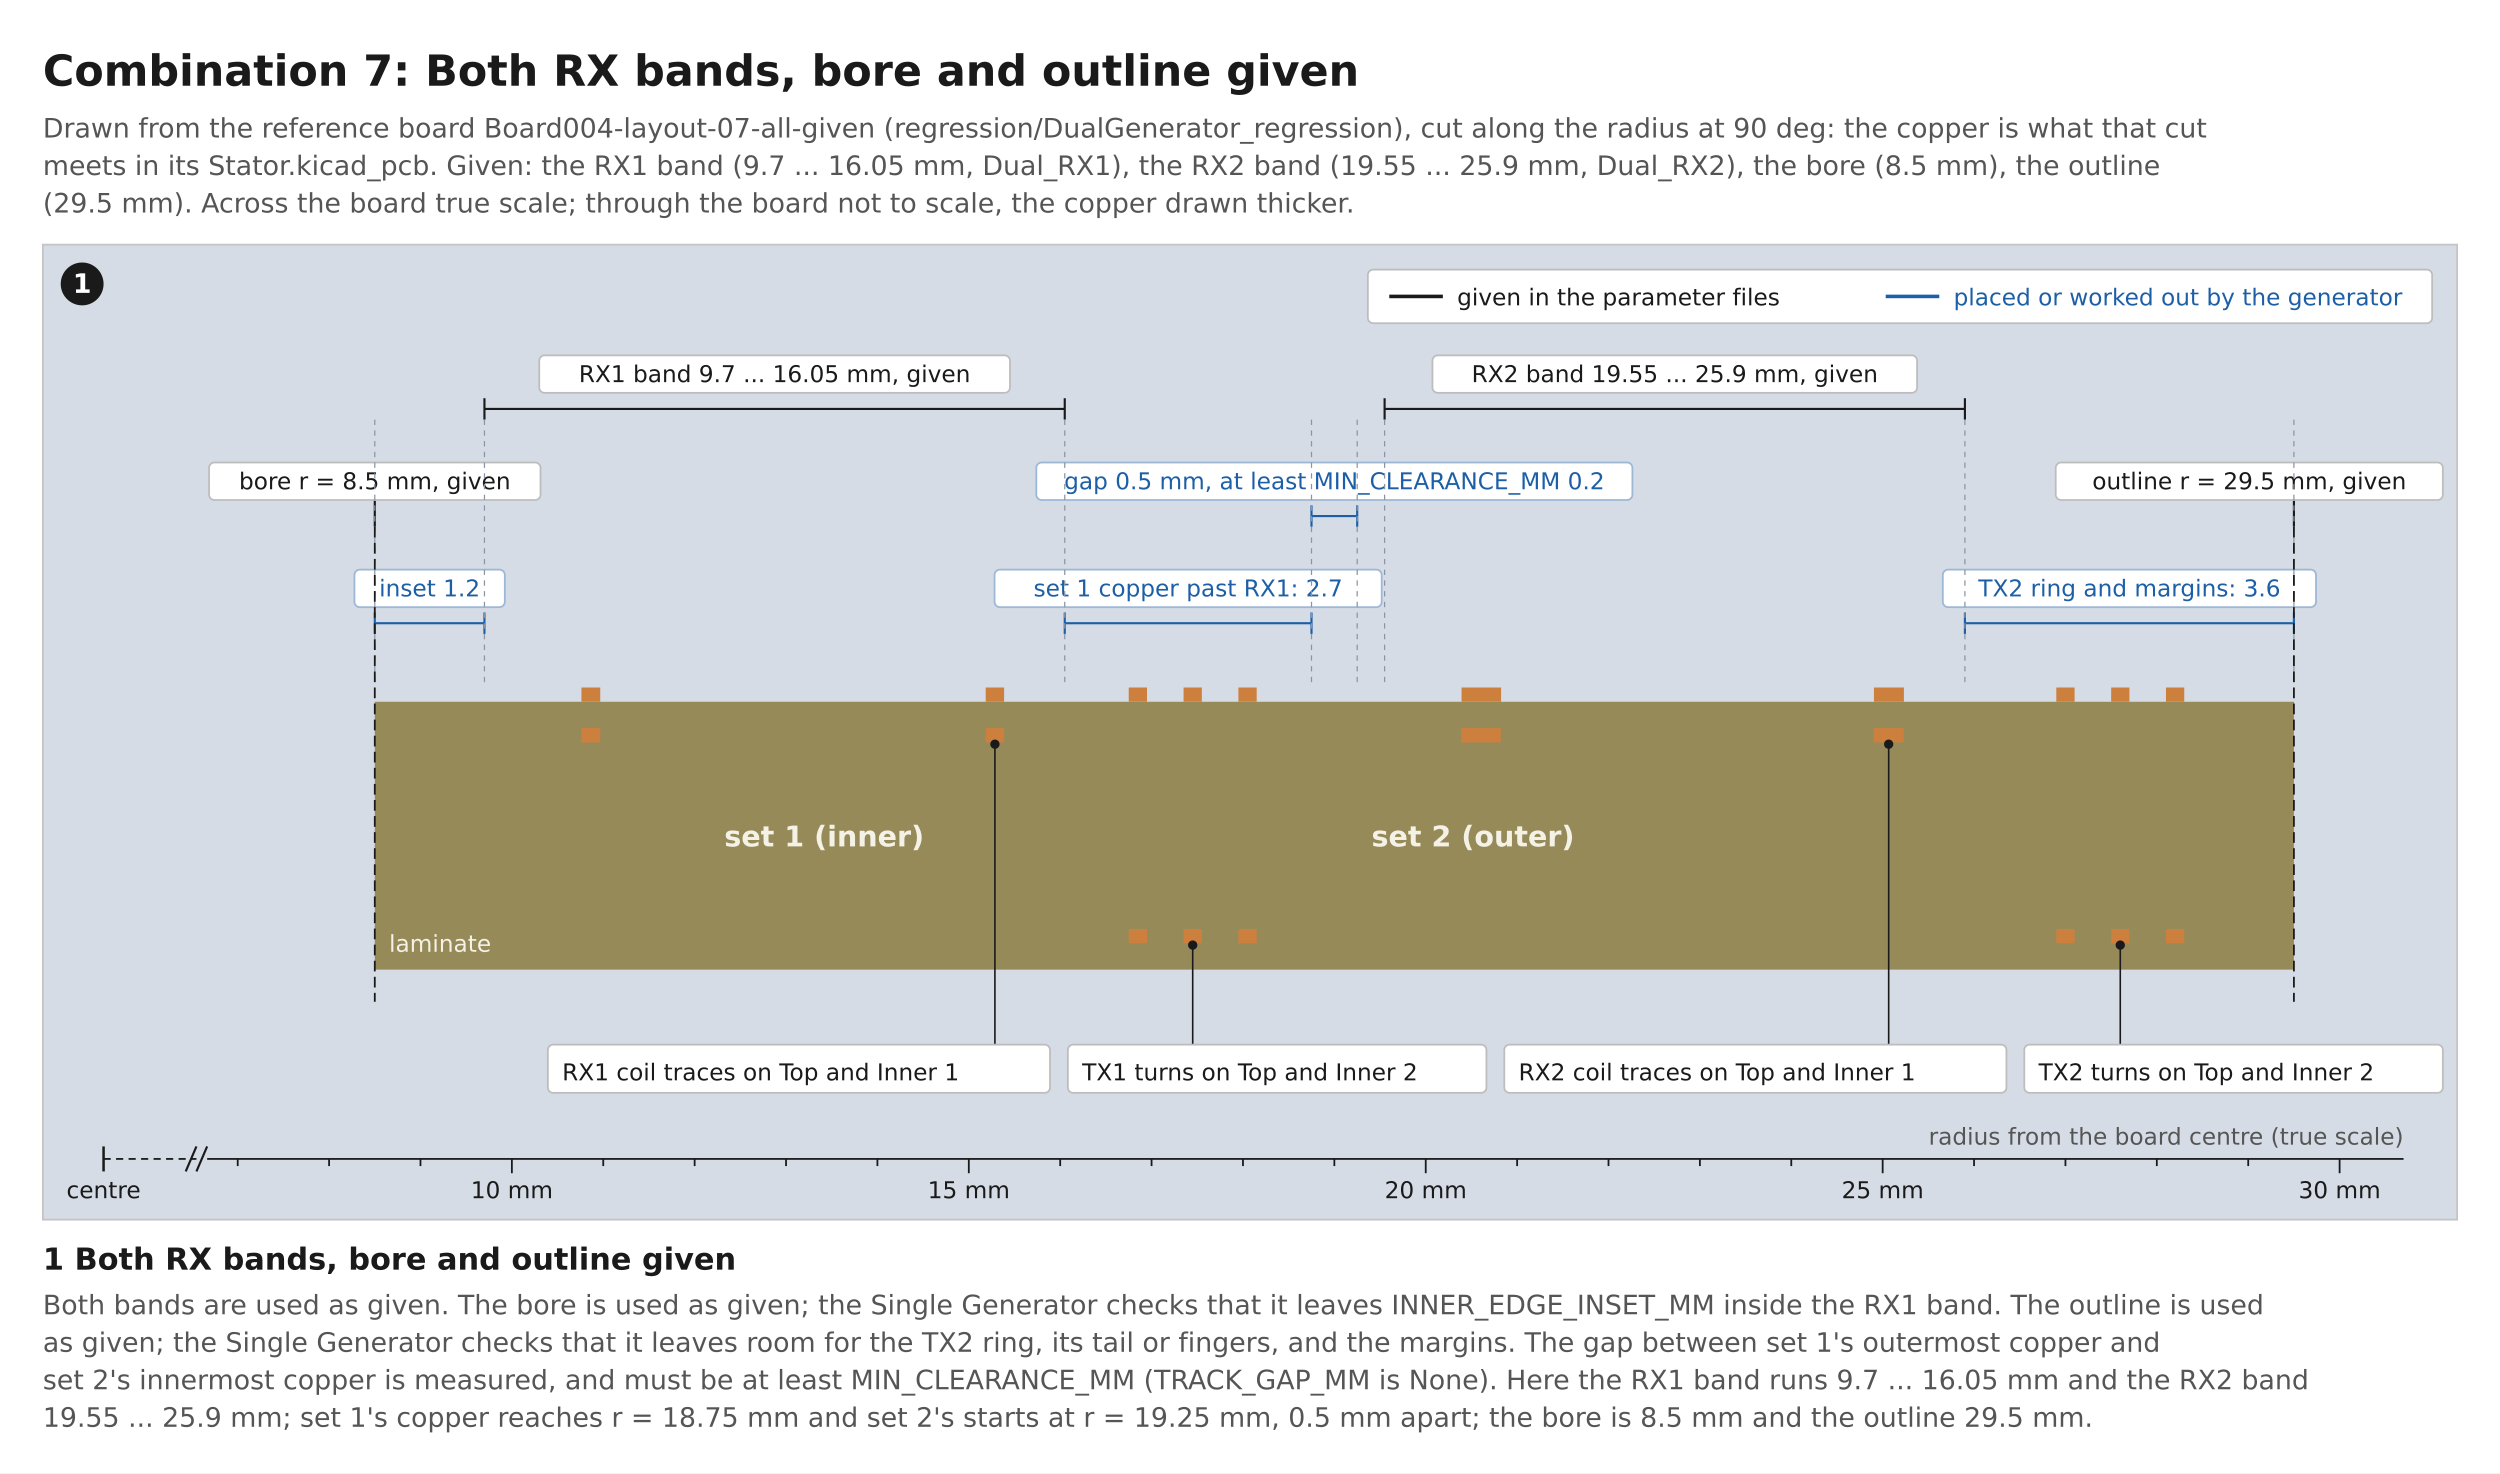
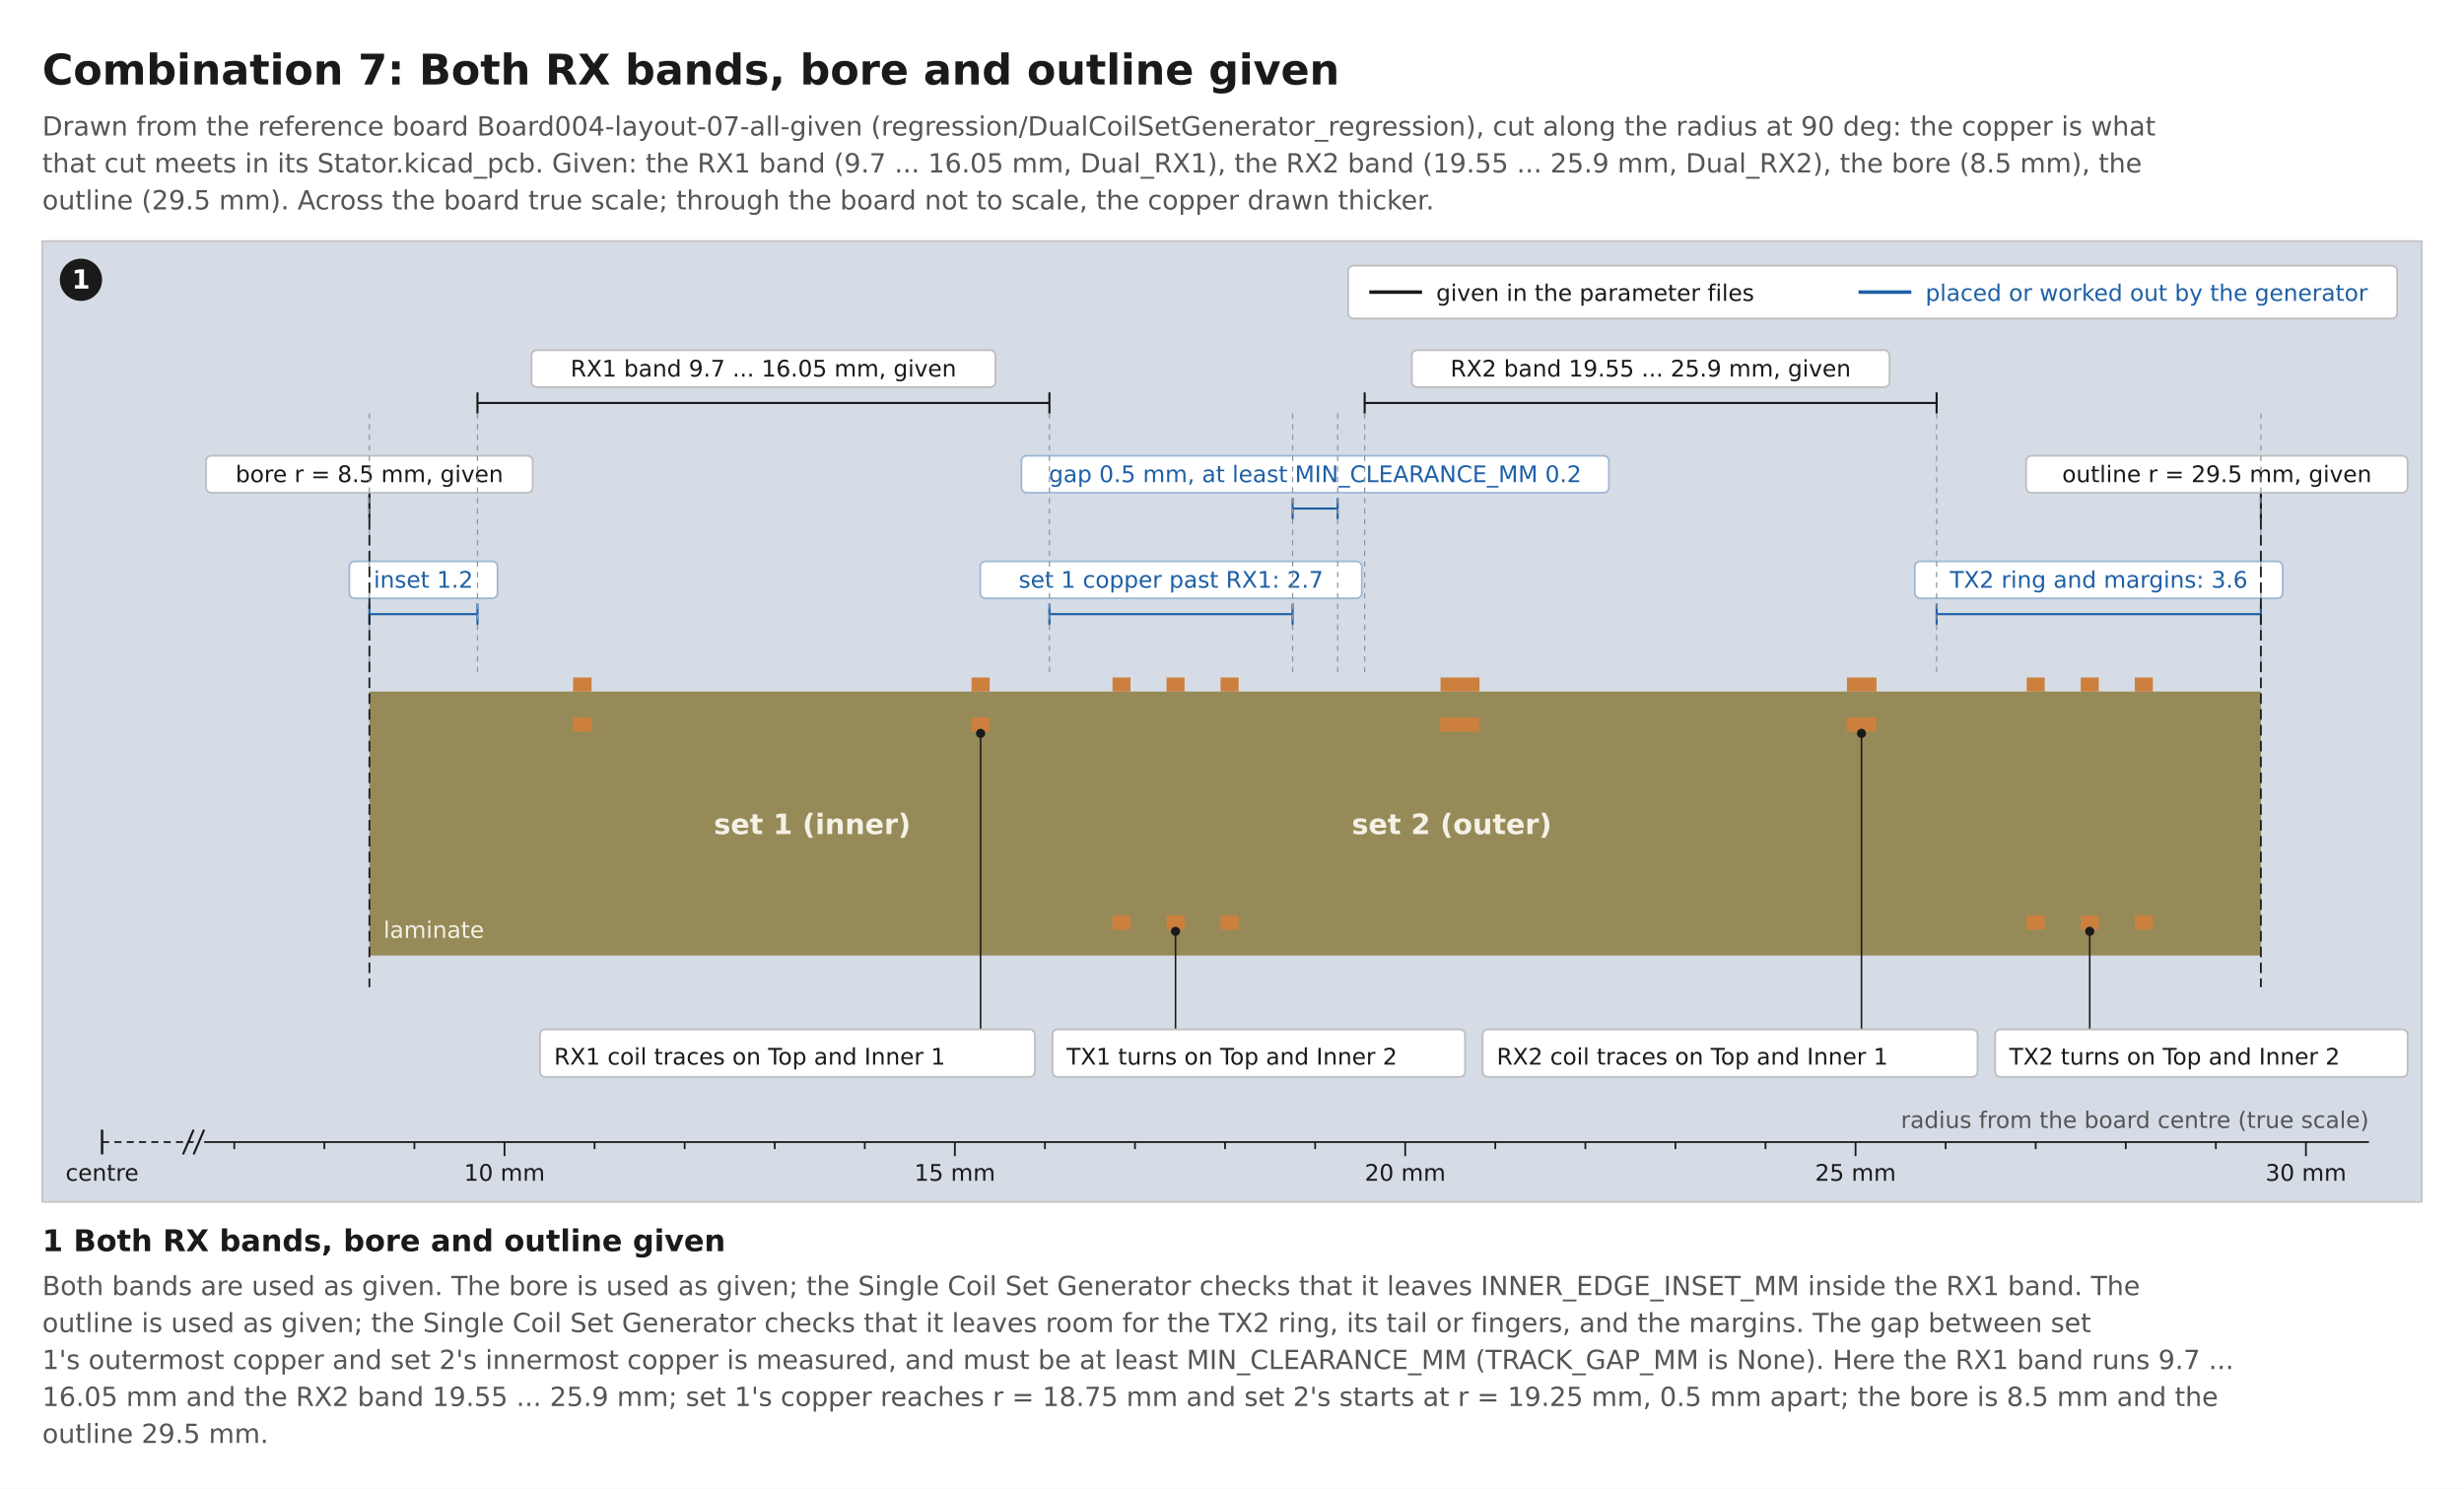
- <svg xmlns="http://www.w3.org/2000/svg" width="1400" height="825" viewBox="0 0 1400 825" font-family="DejaVu Sans, Arial, Helvetica, sans-serif">
+ <svg xmlns="http://www.w3.org/2000/svg" width="1400" height="846" viewBox="0 0 1400 846" font-family="DejaVu Sans, Arial, Helvetica, sans-serif">
  <rect width="100%" height="100%" fill="#ffffff" />
  <rect x="24" y="137" width="1352" height="546" fill="#d5dce5" stroke="#c4c4c4" stroke-width="1" />
  <text x="24" y="48" font-size="24" font-weight="bold" fill="#1a1a1a">Combination 7: Both RX bands, bore and outline given</text>
-   <text x="24" y="77" font-size="15" fill="#555555">Drawn from the reference board Board004-layout-07-all-given (regression/DualGenerator_regression), cut along the radius at 90 deg: the copper is what that cut</text>
-   <text x="24" y="98" font-size="15" fill="#555555">meets in its Stator.kicad_pcb. Given: the RX1 band (9.7 ... 16.05 mm, Dual_RX1), the RX2 band (19.55 ... 25.9 mm, Dual_RX2), the bore (8.5 mm), the outline</text>
-   <text x="24" y="119" font-size="15" fill="#555555">(29.5 mm). Across the board true scale; through the board not to scale, the copper drawn thicker.</text>
+   <text x="24" y="77" font-size="15" fill="#555555">Drawn from the reference board Board004-layout-07-all-given (regression/DualCoilSetGenerator_regression), cut along the radius at 90 deg: the copper is what</text>
+   <text x="24" y="98" font-size="15" fill="#555555">that cut meets in its Stator.kicad_pcb. Given: the RX1 band (9.7 ... 16.05 mm, Dual_RX1), the RX2 band (19.55 ... 25.9 mm, Dual_RX2), the bore (8.5 mm), the</text>
+   <text x="24" y="119" font-size="15" fill="#555555">outline (29.5 mm). Across the board true scale; through the board not to scale, the copper drawn thicker.</text>
  <rect x="766" y="151" width="596" height="30" rx="3" fill="#ffffff" stroke="#bdbdbd" stroke-width="1" />
  <line x1="778" y1="166" x2="808" y2="166" stroke="#1a1a1a" stroke-width="2" />
  <text x="816" y="171" font-size="13" fill="#1a1a1a">given in the parameter files</text>
  <line x1="1056" y1="166" x2="1086" y2="166" stroke="#1d5fa6" stroke-width="2" />
  <text x="1094" y="171" font-size="13" fill="#1d5fa6">placed or worked out by the generator</text>
  <line x1="271.29" y1="229" x2="596.26" y2="229" stroke="#1a1a1a" stroke-width="1.2" />
  <line x1="271.29" y1="223" x2="271.29" y2="235" stroke="#1a1a1a" stroke-width="1.2" />
  <line x1="596.26" y1="223" x2="596.26" y2="235" stroke="#1a1a1a" stroke-width="1.2" />
  <rect x="301.98" y="199" width="263.6" height="21" rx="3" fill="#ffffff" stroke="#bdbdbd" stroke-width="1" />
  <text x="433.78" y="214" font-size="13" text-anchor="middle" fill="#1a1a1a">RX1 band 9.7 ... 16.05 mm, given</text>
  <line x1="775.38" y1="229" x2="1100.35" y2="229" stroke="#1a1a1a" stroke-width="1.2" />
  <line x1="775.38" y1="223" x2="775.38" y2="235" stroke="#1a1a1a" stroke-width="1.2" />
  <line x1="1100.35" y1="223" x2="1100.35" y2="235" stroke="#1a1a1a" stroke-width="1.2" />
  <rect x="802.17" y="199" width="271.4" height="21" rx="3" fill="#ffffff" stroke="#bdbdbd" stroke-width="1" />
  <text x="937.87" y="214" font-size="13" text-anchor="middle" fill="#1a1a1a">RX2 band 19.55 ... 25.9 mm, given</text>
  <line x1="209.88" y1="280" x2="209.88" y2="295" stroke="#1a1a1a" stroke-width="1.2" />
  <rect x="117.08" y="259" width="185.6" height="21" rx="3" fill="#ffffff" stroke="#bdbdbd" stroke-width="1" />
  <text x="209.88" y="274" font-size="13" text-anchor="middle" fill="#1a1a1a">bore r = 8.5 mm, given</text>
  <line x1="734.44" y1="289" x2="760.03" y2="289" stroke="#1d5fa6" stroke-width="1.2" />
  <line x1="734.44" y1="283" x2="734.44" y2="295" stroke="#1d5fa6" stroke-width="1.2" />
  <line x1="760.03" y1="283" x2="760.03" y2="295" stroke="#1d5fa6" stroke-width="1.2" />
  <rect x="580.34" y="259" width="333.8" height="21" rx="3" fill="#ffffff" stroke="#9db7d6" stroke-width="1" />
  <text x="747.24" y="274" font-size="13" text-anchor="middle" fill="#1d5fa6">gap 0.5 mm, at least MIN_CLEARANCE_MM 0.2</text>
  <line x1="1284.59" y1="280" x2="1284.59" y2="295" stroke="#1a1a1a" stroke-width="1.2" />
  <rect x="1151.2" y="259" width="216.8" height="21" rx="3" fill="#ffffff" stroke="#bdbdbd" stroke-width="1" />
  <text x="1259.6" y="274" font-size="13" text-anchor="middle" fill="#1a1a1a">outline r = 29.5 mm, given</text>
  <line x1="209.88" y1="349" x2="271.29" y2="349" stroke="#1d5fa6" stroke-width="1.2" />
  <line x1="209.88" y1="343" x2="209.88" y2="355" stroke="#1d5fa6" stroke-width="1.2" />
  <line x1="271.29" y1="343" x2="271.29" y2="355" stroke="#1d5fa6" stroke-width="1.2" />
  <rect x="198.49" y="319" width="84.2" height="21" rx="3" fill="#ffffff" stroke="#9db7d6" stroke-width="1" />
  <text x="240.59" y="334" font-size="13" text-anchor="middle" fill="#1d5fa6">inset 1.2</text>
  <line x1="596.26" y1="349" x2="734.44" y2="349" stroke="#1d5fa6" stroke-width="1.2" />
  <line x1="596.26" y1="343" x2="596.26" y2="355" stroke="#1d5fa6" stroke-width="1.2" />
  <line x1="734.44" y1="343" x2="734.44" y2="355" stroke="#1d5fa6" stroke-width="1.2" />
  <rect x="556.95" y="319" width="216.8" height="21" rx="3" fill="#ffffff" stroke="#9db7d6" stroke-width="1" />
  <text x="665.35" y="334" font-size="13" text-anchor="middle" fill="#1d5fa6">set 1 copper past RX1: 2.7</text>
  <line x1="1100.35" y1="349" x2="1284.59" y2="349" stroke="#1d5fa6" stroke-width="1.2" />
  <line x1="1100.35" y1="343" x2="1100.35" y2="355" stroke="#1d5fa6" stroke-width="1.2" />
  <line x1="1284.59" y1="343" x2="1284.59" y2="355" stroke="#1d5fa6" stroke-width="1.2" />
  <rect x="1087.97" y="319" width="209" height="21" rx="3" fill="#ffffff" stroke="#9db7d6" stroke-width="1" />
  <text x="1192.47" y="334" font-size="13" text-anchor="middle" fill="#1d5fa6">TX2 ring and margins: 3.6</text>
  <line x1="209.88" y1="235" x2="209.88" y2="383" stroke="#8a96a3" stroke-width="0.7" stroke-dasharray="3 3" />
  <line x1="271.29" y1="235" x2="271.29" y2="383" stroke="#8a96a3" stroke-width="0.7" stroke-dasharray="3 3" />
  <line x1="596.26" y1="235" x2="596.26" y2="383" stroke="#8a96a3" stroke-width="0.7" stroke-dasharray="3 3" />
  <line x1="734.44" y1="235" x2="734.44" y2="383" stroke="#8a96a3" stroke-width="0.7" stroke-dasharray="3 3" />
  <line x1="760.03" y1="235" x2="760.03" y2="383" stroke="#8a96a3" stroke-width="0.7" stroke-dasharray="3 3" />
  <line x1="775.38" y1="235" x2="775.38" y2="383" stroke="#8a96a3" stroke-width="0.7" stroke-dasharray="3 3" />
  <line x1="1100.35" y1="235" x2="1100.35" y2="383" stroke="#8a96a3" stroke-width="0.7" stroke-dasharray="3 3" />
  <line x1="1284.59" y1="235" x2="1284.59" y2="383" stroke="#8a96a3" stroke-width="0.7" stroke-dasharray="3 3" />
  <rect x="209.88" y="393" width="1074.71" height="150" fill="#968a58" stroke="none" stroke-width="1" />
  <rect x="325.6" y="385" width="10.54" height="8" fill="#cd803e" stroke="none" stroke-width="1" />
  <rect x="551.99" y="385" width="10.31" height="8" fill="#cd803e" stroke="none" stroke-width="1" />
  <rect x="632.09" y="385" width="10.24" height="8" fill="#cd803e" stroke="none" stroke-width="1" />
  <rect x="662.79" y="385" width="10.24" height="8" fill="#cd803e" stroke="none" stroke-width="1" />
  <rect x="693.5" y="385" width="10.24" height="8" fill="#cd803e" stroke="none" stroke-width="1" />
  <rect x="818.46" y="385" width="22.16" height="8" fill="#cd803e" stroke="none" stroke-width="1" />
  <rect x="1049.41" y="385" width="16.78" height="8" fill="#cd803e" stroke="none" stroke-width="1" />
  <rect x="1151.53" y="385" width="10.24" height="8" fill="#cd803e" stroke="none" stroke-width="1" />
  <rect x="1182.24" y="385" width="10.24" height="8" fill="#cd803e" stroke="none" stroke-width="1" />
  <rect x="1212.94" y="385" width="10.24" height="8" fill="#cd803e" stroke="none" stroke-width="1" />
  <rect x="325.6" y="407.75" width="10.54" height="8" fill="#cd803e" stroke="none" stroke-width="1" />
  <rect x="551.99" y="407.75" width="10.31" height="8" fill="#cd803e" stroke="none" stroke-width="1" />
  <rect x="818.3" y="407.75" width="22.14" height="8" fill="#cd803e" stroke="none" stroke-width="1" />
  <rect x="1049.26" y="407.75" width="16.81" height="8" fill="#cd803e" stroke="none" stroke-width="1" />
  <rect x="632.09" y="520.25" width="10.24" height="8" fill="#cd803e" stroke="none" stroke-width="1" />
  <rect x="662.79" y="520.25" width="10.24" height="8" fill="#cd803e" stroke="none" stroke-width="1" />
  <rect x="693.5" y="520.25" width="10.24" height="8" fill="#cd803e" stroke="none" stroke-width="1" />
  <rect x="1151.53" y="520.25" width="10.24" height="8" fill="#cd803e" stroke="none" stroke-width="1" />
  <rect x="1182.24" y="520.25" width="10.24" height="8" fill="#cd803e" stroke="none" stroke-width="1" />
  <rect x="1212.94" y="520.25" width="10.24" height="8" fill="#cd803e" stroke="none" stroke-width="1" />
  <text x="217.88" y="533" font-size="13" fill="#f4f1e6">laminate</text>
  <line x1="209.88" y1="295" x2="209.88" y2="561" stroke="#1a1a1a" stroke-width="1" stroke-dasharray="6 3" />
  <line x1="1284.59" y1="295" x2="1284.59" y2="561" stroke="#1a1a1a" stroke-width="1" stroke-dasharray="6 3" />
  <text x="405.6" y="474" font-size="16" font-weight="bold" fill="#f4f1e6">set 1 (inner)</text>
  <text x="768.03" y="474" font-size="16" font-weight="bold" fill="#f4f1e6">set 2 (outer)</text>
  <line x1="557.15" y1="585" x2="557.15" y2="416.75" stroke="#1a1a1a" stroke-width="0.9" />
  <circle cx="557.15" cy="416.75" r="2.6" fill="#1a1a1a" />
  <rect x="306.8" y="585" width="281.2" height="27" rx="3" fill="#ffffff" stroke="#bdbdbd" stroke-width="1" />
  <text x="314.8" y="605" font-size="13" fill="#1a1a1a">RX1 coil traces on Top and Inner 1</text>
  <line x1="667.91" y1="585" x2="667.91" y2="529.25" stroke="#1a1a1a" stroke-width="0.9" />
  <circle cx="667.91" cy="529.25" r="2.6" fill="#1a1a1a" />
  <rect x="598" y="585" width="234.4" height="27" rx="3" fill="#ffffff" stroke="#bdbdbd" stroke-width="1" />
  <text x="606" y="605" font-size="13" fill="#1a1a1a">TX1 turns on Top and Inner 2</text>
  <line x1="1057.66" y1="585" x2="1057.66" y2="416.75" stroke="#1a1a1a" stroke-width="0.9" />
  <circle cx="1057.66" cy="416.75" r="2.6" fill="#1a1a1a" />
  <rect x="842.4" y="585" width="281.2" height="27" rx="3" fill="#ffffff" stroke="#bdbdbd" stroke-width="1" />
  <text x="850.4" y="605" font-size="13" fill="#1a1a1a">RX2 coil traces on Top and Inner 1</text>
  <line x1="1187.35" y1="585" x2="1187.35" y2="529.25" stroke="#1a1a1a" stroke-width="0.9" />
  <circle cx="1187.35" cy="529.25" r="2.6" fill="#1a1a1a" />
  <rect x="1133.6" y="585" width="234.4" height="27" rx="3" fill="#ffffff" stroke="#bdbdbd" stroke-width="1" />
  <text x="1141.6" y="605" font-size="13" fill="#1a1a1a">TX2 turns on Top and Inner 2</text>
  <line x1="58" y1="649" x2="110" y2="649" stroke="#1a1a1a" stroke-width="1" stroke-dasharray="4 3" />
  <line x1="110" y1="642" x2="104" y2="656" stroke="#1a1a1a" stroke-width="1.2" />
  <line x1="116" y1="642" x2="110" y2="656" stroke="#1a1a1a" stroke-width="1.2" />
  <line x1="116" y1="649" x2="1346" y2="649" stroke="#1a1a1a" stroke-width="1" />
  <line x1="58" y1="642" x2="58" y2="656" stroke="#1a1a1a" stroke-width="1.4" />
  <text x="58" y="671" font-size="13" text-anchor="middle" fill="#1a1a1a">centre</text>
  <line x1="133.12" y1="649" x2="133.12" y2="653" stroke="#1a1a1a" stroke-width="1" />
  <line x1="184.29" y1="649" x2="184.29" y2="653" stroke="#1a1a1a" stroke-width="1" />
  <line x1="235.47" y1="649" x2="235.47" y2="653" stroke="#1a1a1a" stroke-width="1" />
  <line x1="286.65" y1="649" x2="286.65" y2="657" stroke="#1a1a1a" stroke-width="1" />
  <text x="286.65" y="671" font-size="13" text-anchor="middle" fill="#1a1a1a">10 mm</text>
  <line x1="337.82" y1="649" x2="337.82" y2="653" stroke="#1a1a1a" stroke-width="1" />
  <line x1="389" y1="649" x2="389" y2="653" stroke="#1a1a1a" stroke-width="1" />
  <line x1="440.18" y1="649" x2="440.18" y2="653" stroke="#1a1a1a" stroke-width="1" />
  <line x1="491.35" y1="649" x2="491.35" y2="653" stroke="#1a1a1a" stroke-width="1" />
  <line x1="542.53" y1="649" x2="542.53" y2="657" stroke="#1a1a1a" stroke-width="1" />
  <text x="542.53" y="671" font-size="13" text-anchor="middle" fill="#1a1a1a">15 mm</text>
  <line x1="593.71" y1="649" x2="593.71" y2="653" stroke="#1a1a1a" stroke-width="1" />
  <line x1="644.88" y1="649" x2="644.88" y2="653" stroke="#1a1a1a" stroke-width="1" />
  <line x1="696.06" y1="649" x2="696.06" y2="653" stroke="#1a1a1a" stroke-width="1" />
  <line x1="747.24" y1="649" x2="747.24" y2="653" stroke="#1a1a1a" stroke-width="1" />
  <line x1="798.41" y1="649" x2="798.41" y2="657" stroke="#1a1a1a" stroke-width="1" />
  <text x="798.41" y="671" font-size="13" text-anchor="middle" fill="#1a1a1a">20 mm</text>
  <line x1="849.59" y1="649" x2="849.59" y2="653" stroke="#1a1a1a" stroke-width="1" />
  <line x1="900.76" y1="649" x2="900.76" y2="653" stroke="#1a1a1a" stroke-width="1" />
  <line x1="951.94" y1="649" x2="951.94" y2="653" stroke="#1a1a1a" stroke-width="1" />
  <line x1="1003.12" y1="649" x2="1003.12" y2="653" stroke="#1a1a1a" stroke-width="1" />
  <line x1="1054.29" y1="649" x2="1054.29" y2="657" stroke="#1a1a1a" stroke-width="1" />
  <text x="1054.29" y="671" font-size="13" text-anchor="middle" fill="#1a1a1a">25 mm</text>
  <line x1="1105.47" y1="649" x2="1105.47" y2="653" stroke="#1a1a1a" stroke-width="1" />
  <line x1="1156.65" y1="649" x2="1156.65" y2="653" stroke="#1a1a1a" stroke-width="1" />
  <line x1="1207.82" y1="649" x2="1207.82" y2="653" stroke="#1a1a1a" stroke-width="1" />
  <line x1="1259" y1="649" x2="1259" y2="653" stroke="#1a1a1a" stroke-width="1" />
  <line x1="1310.18" y1="649" x2="1310.18" y2="657" stroke="#1a1a1a" stroke-width="1" />
  <text x="1310.18" y="671" font-size="13" text-anchor="middle" fill="#1a1a1a">30 mm</text>
  <text x="1346" y="641" font-size="13" text-anchor="end" fill="#555555">radius from the board centre (true scale)</text>
  <circle cx="46" cy="159" r="12" fill="#1a1a1a" />
  <text x="46" y="164" font-size="15" font-weight="bold" text-anchor="middle" fill="#ffffff">1</text>
  <text x="24" y="711" font-size="17" font-weight="bold" fill="#1a1a1a">1  Both RX bands, bore and outline given</text>
-   <text x="24" y="736" font-size="15" fill="#555555">Both bands are used as given. The bore is used as given; the Single Generator checks that it leaves INNER_EDGE_INSET_MM inside the RX1 band. The outline is used</text>
-   <text x="24" y="757" font-size="15" fill="#555555">as given; the Single Generator checks that it leaves room for the TX2 ring, its tail or fingers, and the margins. The gap between set 1's outermost copper and</text>
-   <text x="24" y="778" font-size="15" fill="#555555">set 2's innermost copper is measured, and must be at least MIN_CLEARANCE_MM (TRACK_GAP_MM is None). Here the RX1 band runs 9.7 ... 16.05 mm and the RX2 band</text>
-   <text x="24" y="799" font-size="15" fill="#555555">19.55 ... 25.9 mm; set 1's copper reaches r = 18.75 mm and set 2's starts at r = 19.25 mm, 0.5 mm apart; the bore is 8.5 mm and the outline 29.5 mm.</text>
+   <text x="24" y="736" font-size="15" fill="#555555">Both bands are used as given. The bore is used as given; the Single Coil Set Generator checks that it leaves INNER_EDGE_INSET_MM inside the RX1 band. The</text>
+   <text x="24" y="757" font-size="15" fill="#555555">outline is used as given; the Single Coil Set Generator checks that it leaves room for the TX2 ring, its tail or fingers, and the margins. The gap between set</text>
+   <text x="24" y="778" font-size="15" fill="#555555">1's outermost copper and set 2's innermost copper is measured, and must be at least MIN_CLEARANCE_MM (TRACK_GAP_MM is None). Here the RX1 band runs 9.7 ...</text>
+   <text x="24" y="799" font-size="15" fill="#555555">16.05 mm and the RX2 band 19.55 ... 25.9 mm; set 1's copper reaches r = 18.75 mm and set 2's starts at r = 19.25 mm, 0.5 mm apart; the bore is 8.5 mm and the</text>
+   <text x="24" y="820" font-size="15" fill="#555555">outline 29.5 mm.</text>
</svg>
